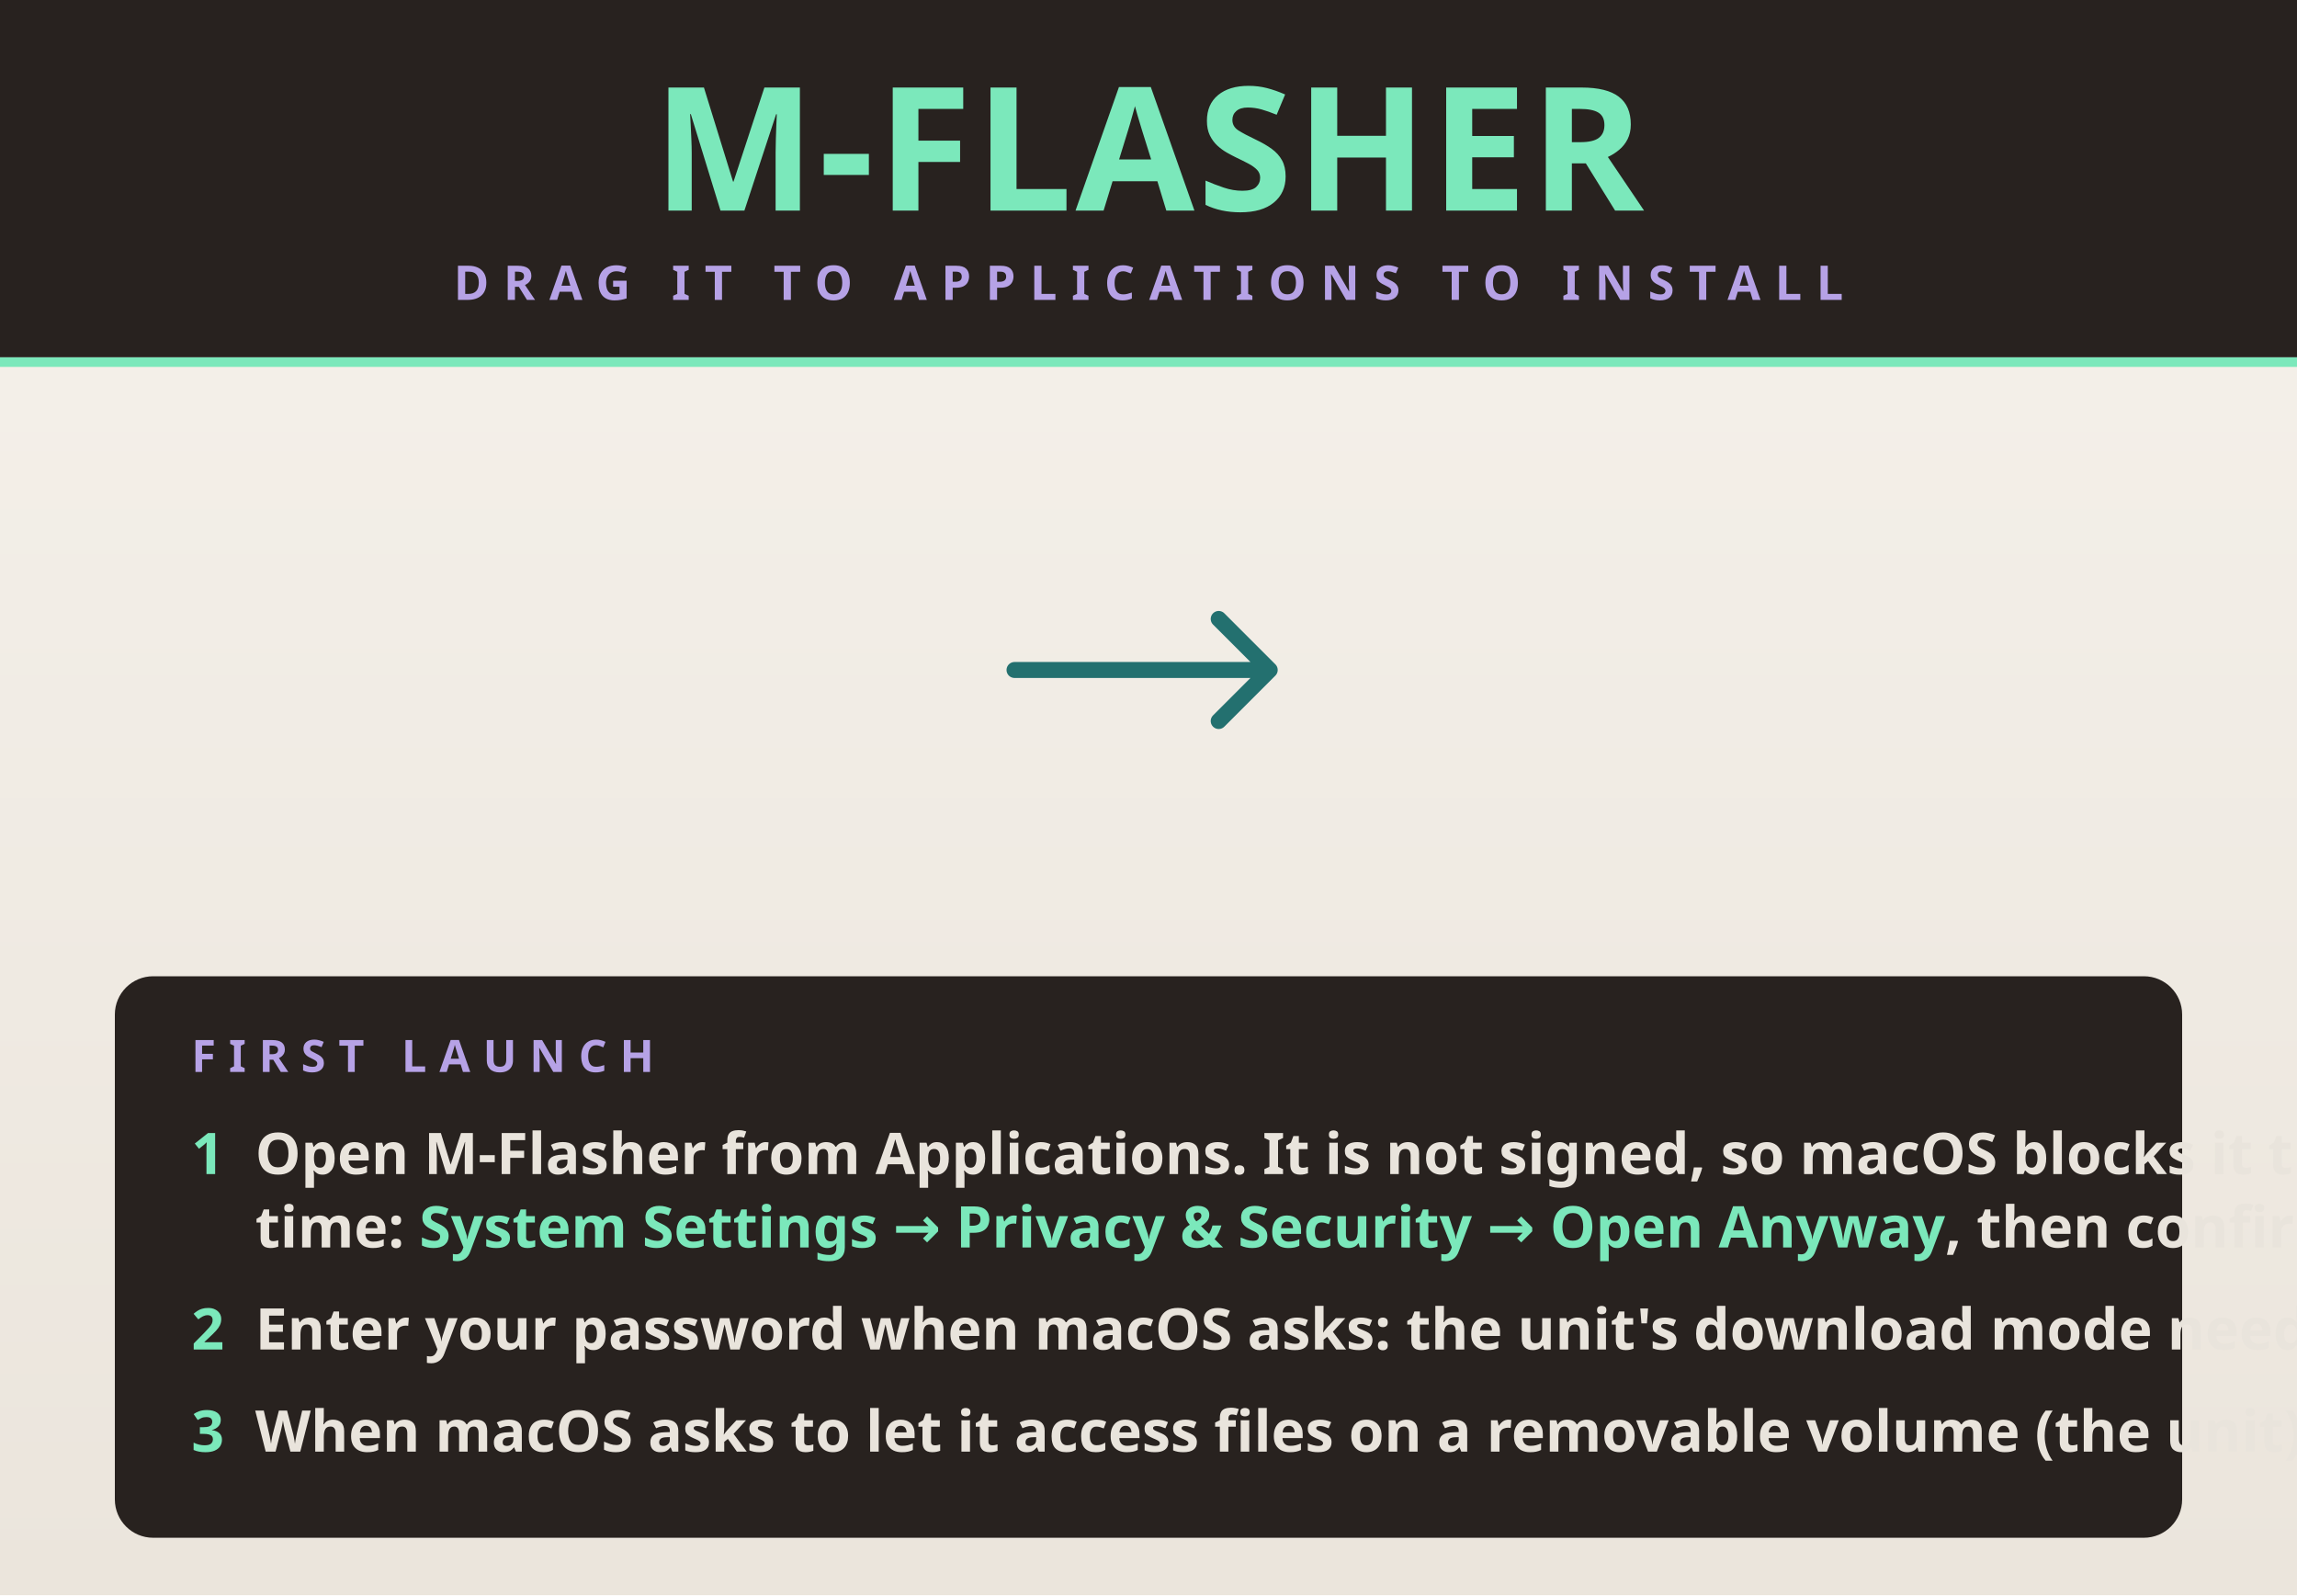
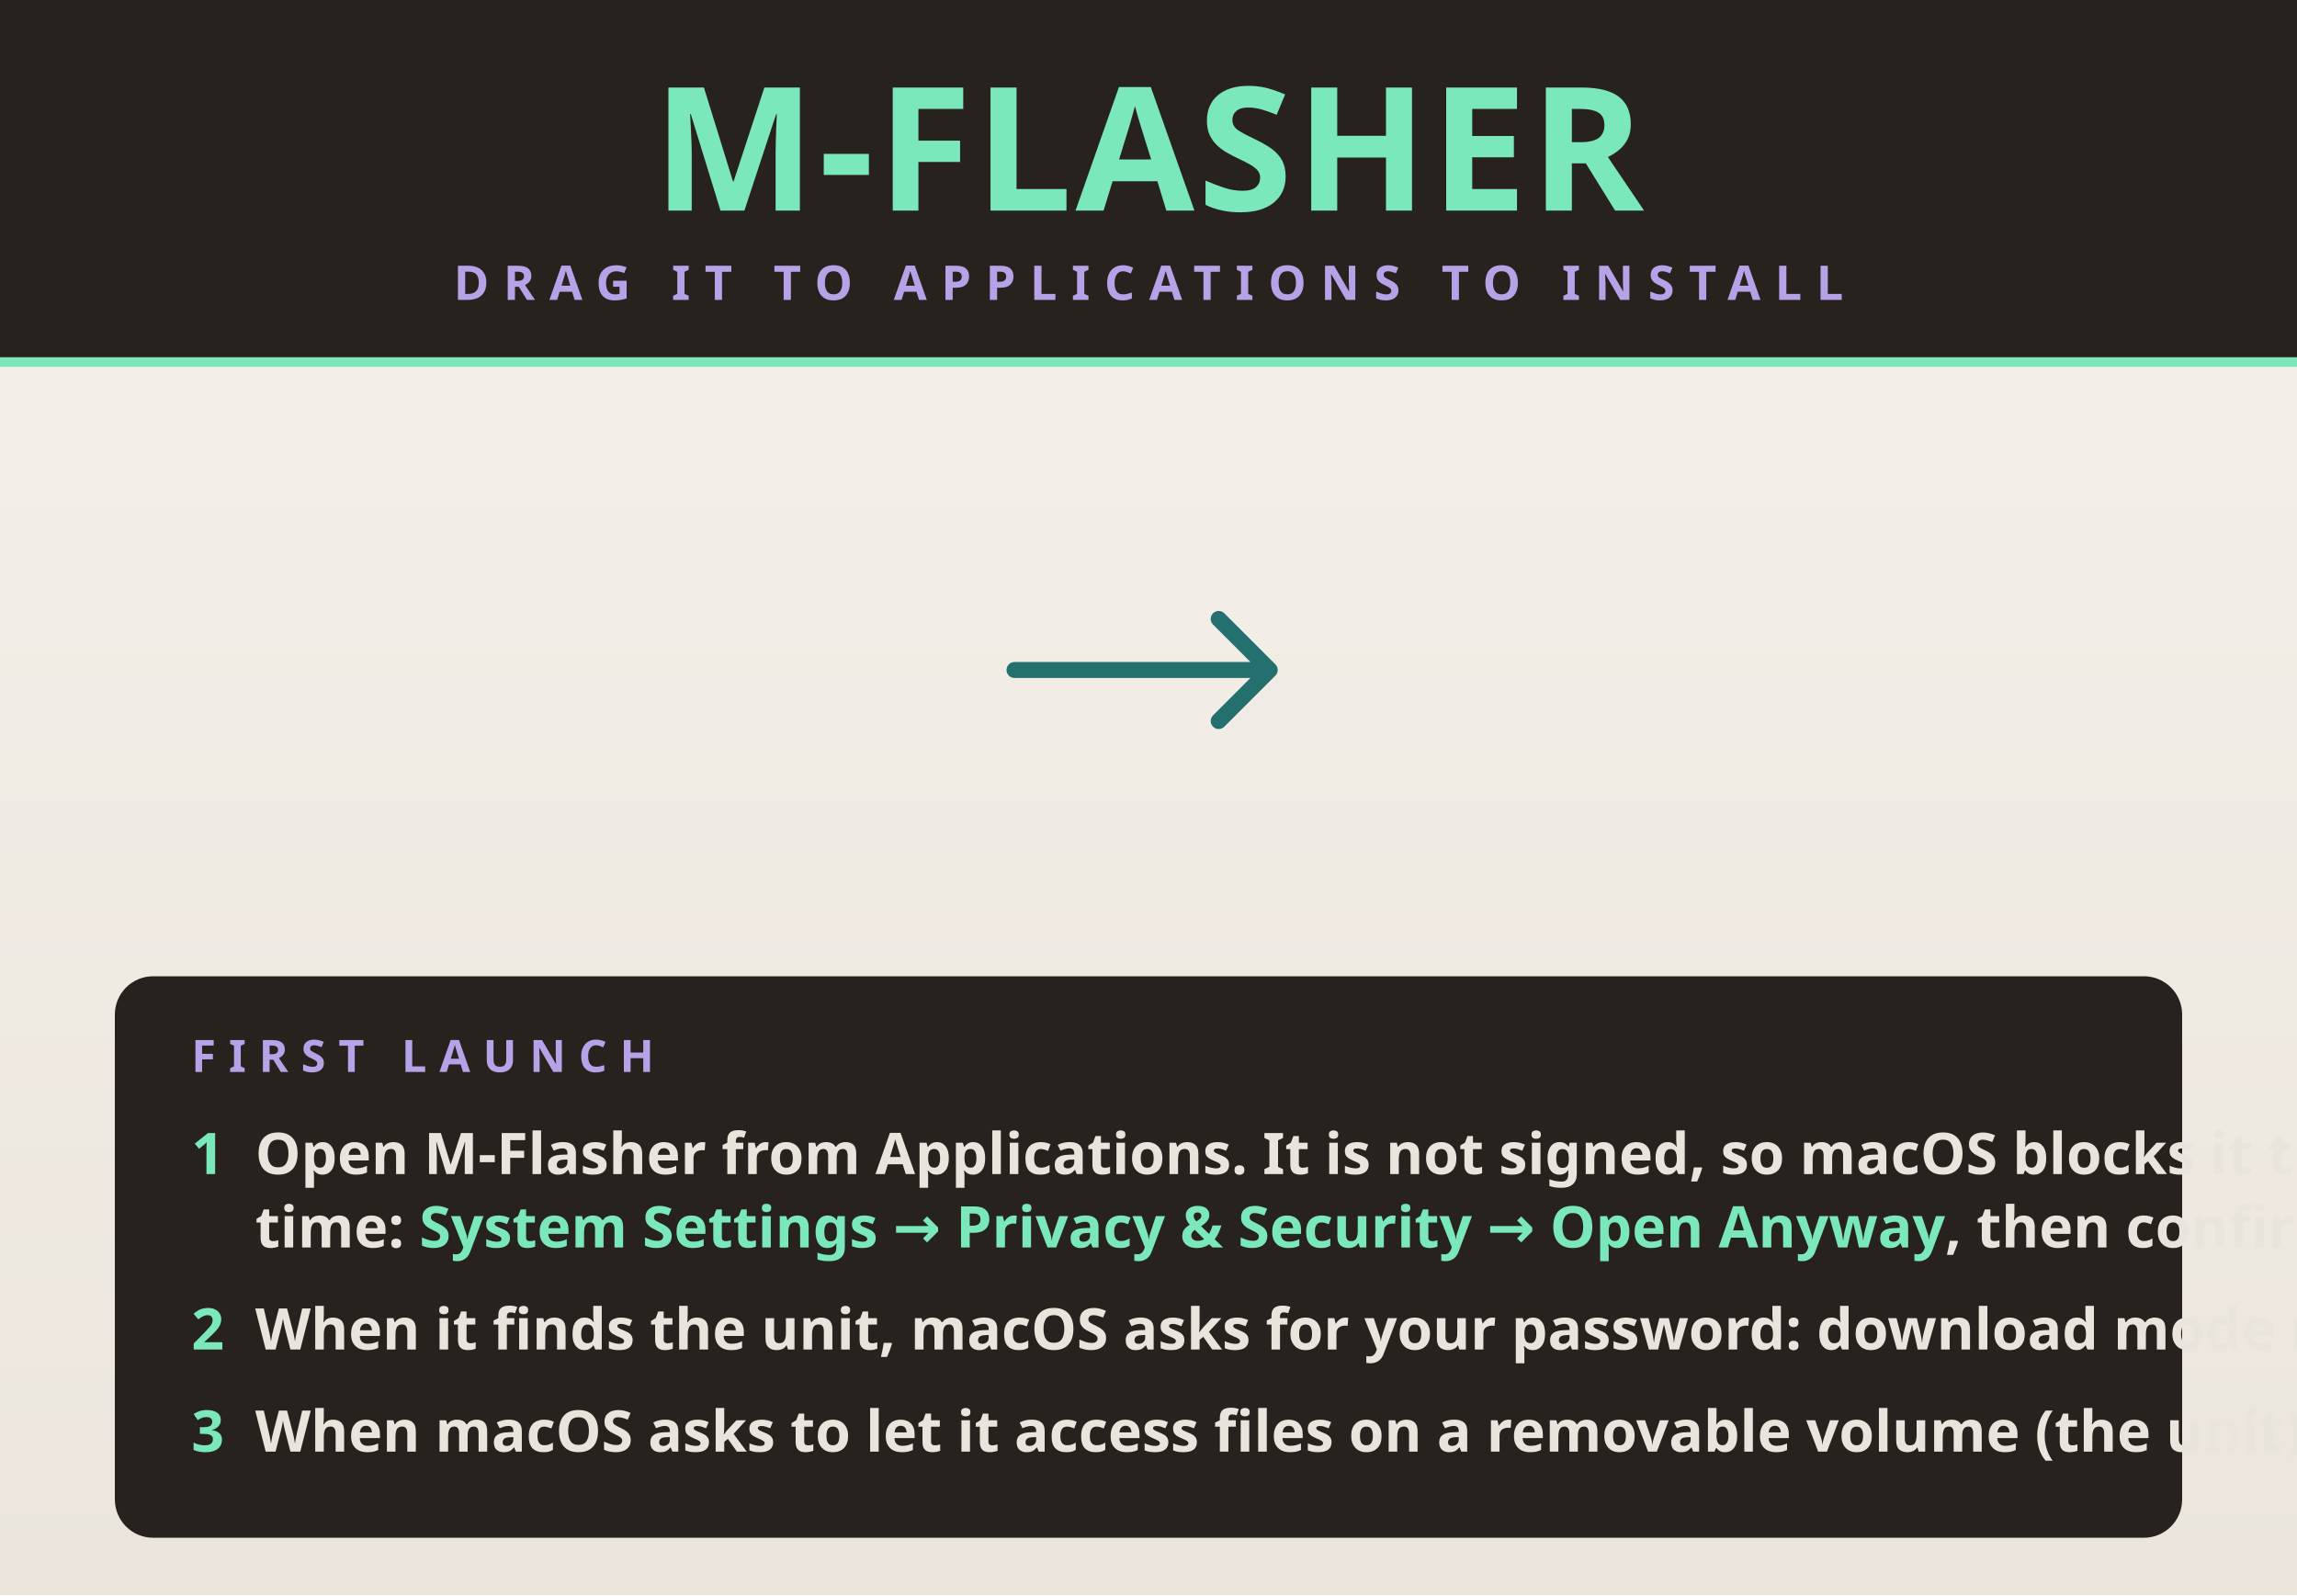
<svg xmlns="http://www.w3.org/2000/svg" width="720" height="500" viewBox="0 0 720 500">
  <defs>
    <linearGradient id="paper" x2="0" y2="1">
      <stop stop-color="#f6f2ec" />
      <stop offset="1" stop-color="#ebe5dc" />
    </linearGradient>
  </defs>
  <rect width="720" height="500" fill="url(#paper)" />
  <rect width="720" height="112" fill="#28221f" />
  <rect y="112" width="720" height="3" fill="#7be8bb" />
  <text x="360" y="66" text-anchor="middle" font-family="Barlow Condensed" font-weight="700" font-size="54" letter-spacing="1" fill="#7be8bb">M-FLASHER</text>
  <text x="360" y="94" text-anchor="middle" font-family="Barlow Condensed" font-weight="600" font-size="15" letter-spacing="4.5" fill="#b6a2e6">DRAG IT TO APPLICATIONS TO INSTALL</text>
  <path d="M318 210 H398 M382 194 L398 210 L382 226" fill="none" stroke="#23706f" stroke-width="5" stroke-linecap="round" stroke-linejoin="round" />
  <rect x="36" y="306" width="648" height="176" rx="12" fill="#28221f" />
  <text x="60" y="336" font-family="Barlow Condensed" font-weight="600" font-size="14" letter-spacing="4" fill="#b6a2e6">FIRST LAUNCH</text>
  <g font-family="Barlow Condensed" font-weight="700" font-size="18" fill="#7be8bb">
    <text x="60" y="368">1</text>
    <text x="60" y="423">2</text>
    <text x="60" y="455">3</text>
  </g>
  <g font-family="Barlow Condensed" font-weight="600" font-size="18" fill="#e9e4dc">
    <text x="80" y="368">Open M-Flasher from Applications. It is not signed, so macOS blocks it the first</text>
    <text x="80" y="391">time: <tspan font-weight="700" fill="#7be8bb">System Settings → Privacy &amp; Security → Open Anyway</tspan>, then confirm.</text>
-     <text x="80" y="423">Enter your password when macOS asks: the unit's download mode needs administrator rights.</text>
+     <text x="80" y="423">When it finds the unit, macOS asks for your password: download mode needs it.</text>
    <text x="80" y="455">When macOS asks to let it access files on a removable volume (the unit), choose <tspan font-weight="700" fill="#7be8bb">Allow</tspan>.</text>
  </g>
</svg>
